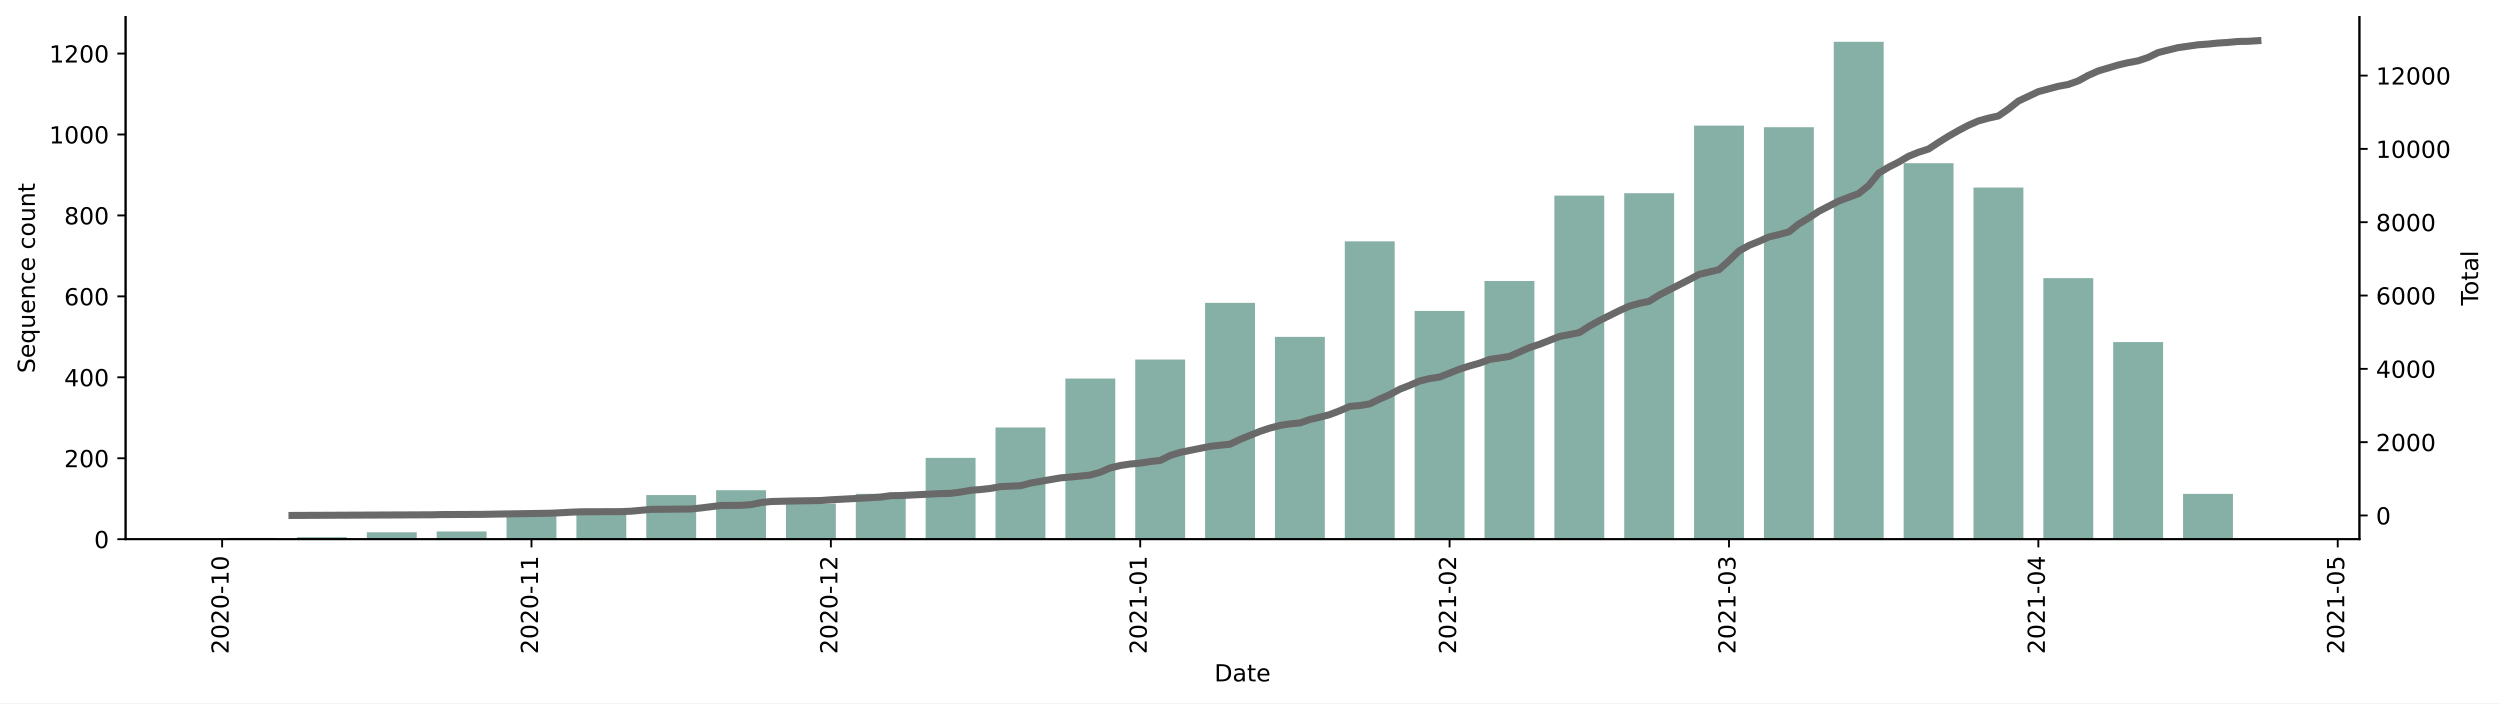
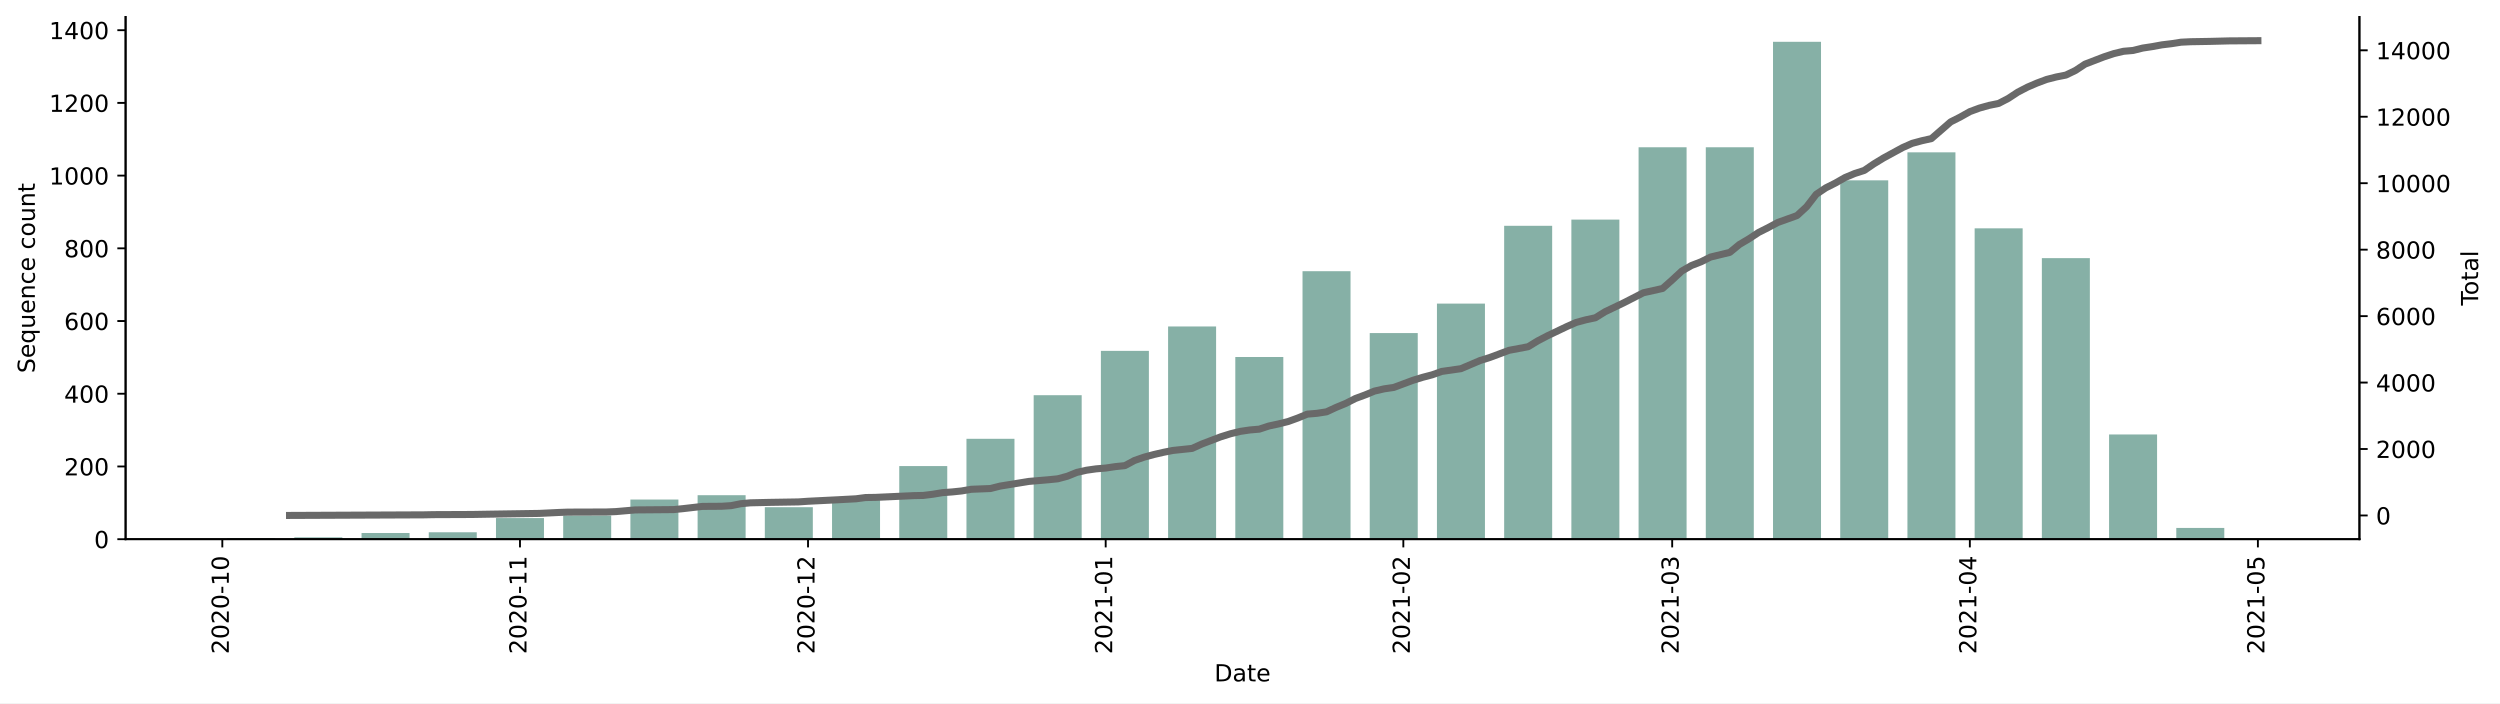
<svg xmlns="http://www.w3.org/2000/svg" xmlns:xlink="http://www.w3.org/1999/xlink" height="298.621pt" version="1.1" viewBox="0 0 1061.619 298.621" width="1061.619pt">
  <defs>
    <style type="text/css">*{stroke-linecap:butt;stroke-linejoin:round;}</style>
  </defs>
  <g id="figure_1">
    <g id="patch_1">
      <path d="M 0 298.621  L 1061.619 298.621  L 1061.619 0  L 0 0  z " style="fill:#ffffff;" />
    </g>
    <g id="axes_1">
      <g id="patch_2">
        <path d="M 53.328 228.96  L 1001.928 228.96  L 1001.928 7.2  L 53.328 7.2  z " style="fill:#ffffff;" />
      </g>
      <g id="patch_3">
-         <path clip-path="url(#p127bc95b77)" d="M 96.446 228.96  L 117.635 228.96  L 117.635 228.444  L 96.446 228.444  z " style="fill:#86b0a6;" />
+         <path clip-path="url(#p0aeef63c2d)" d="M 96.446 228.96  L 116.833 228.96  L 116.833 228.497  L 96.446 228.497  z " style="fill:#86b0a6;" />
      </g>
      <g id="patch_4">
-         <path clip-path="url(#p127bc95b77)" d="M 126.11 228.96  L 147.298 228.96  L 147.298 228.101  L 126.11 228.101  z " style="fill:#86b0a6;" />
+         <path clip-path="url(#p0aeef63c2d)" d="M 124.988 228.96  L 145.375 228.96  L 145.375 228.188  L 124.988 228.188  z " style="fill:#86b0a6;" />
      </g>
      <g id="patch_5">
-         <path clip-path="url(#p127bc95b77)" d="M 155.774 228.96  L 176.962 228.96  L 176.962 226.039  L 155.774 226.039  z " style="fill:#86b0a6;" />
+         <path clip-path="url(#p0aeef63c2d)" d="M 153.529 228.96  L 173.916 228.96  L 173.916 226.335  L 153.529 226.335  z " style="fill:#86b0a6;" />
      </g>
      <g id="patch_6">
-         <path clip-path="url(#p127bc95b77)" d="M 185.437 228.96  L 206.625 228.96  L 206.625 225.695  L 185.437 225.695  z " style="fill:#86b0a6;" />
+         <path clip-path="url(#p0aeef63c2d)" d="M 182.071 228.96  L 202.458 228.96  L 202.458 226.027  L 182.071 226.027  z " style="fill:#86b0a6;" />
      </g>
      <g id="patch_7">
-         <path clip-path="url(#p127bc95b77)" d="M 215.101 228.96  L 236.289 228.96  L 236.289 218.993  L 215.101 218.993  z " style="fill:#86b0a6;" />
+         <path clip-path="url(#p0aeef63c2d)" d="M 210.613 228.96  L 230.999 228.96  L 230.999 220.006  L 210.613 220.006  z " style="fill:#86b0a6;" />
      </g>
      <g id="patch_8">
-         <path clip-path="url(#p127bc95b77)" d="M 244.764 228.96  L 265.953 228.96  L 265.953 217.79  L 244.764 217.79  z " style="fill:#86b0a6;" />
+         <path clip-path="url(#p0aeef63c2d)" d="M 239.154 228.96  L 259.541 228.96  L 259.541 218.925  L 239.154 218.925  z " style="fill:#86b0a6;" />
      </g>
      <g id="patch_9">
-         <path clip-path="url(#p127bc95b77)" d="M 274.428 228.96  L 295.616 228.96  L 295.616 210.229  L 274.428 210.229  z " style="fill:#86b0a6;" />
+         <path clip-path="url(#p0aeef63c2d)" d="M 267.696 228.96  L 288.083 228.96  L 288.083 212.132  L 267.696 212.132  z " style="fill:#86b0a6;" />
      </g>
      <g id="patch_10">
-         <path clip-path="url(#p127bc95b77)" d="M 304.092 228.96  L 325.28 228.96  L 325.28 208.167  L 304.092 208.167  z " style="fill:#86b0a6;" />
+         <path clip-path="url(#p0aeef63c2d)" d="M 296.237 228.96  L 316.624 228.96  L 316.624 210.279  L 296.237 210.279  z " style="fill:#86b0a6;" />
      </g>
      <g id="patch_11">
-         <path clip-path="url(#p127bc95b77)" d="M 333.755 228.96  L 354.944 228.96  L 354.944 213.837  L 333.755 213.837  z " style="fill:#86b0a6;" />
+         <path clip-path="url(#p0aeef63c2d)" d="M 324.779 228.96  L 345.166 228.96  L 345.166 215.374  L 324.779 215.374  z " style="fill:#86b0a6;" />
      </g>
      <g id="patch_12">
-         <path clip-path="url(#p127bc95b77)" d="M 363.419 228.96  L 384.607 228.96  L 384.607 209.713  L 363.419 209.713  z " style="fill:#86b0a6;" />
+         <path clip-path="url(#p0aeef63c2d)" d="M 353.321 228.96  L 373.707 228.96  L 373.707 211.669  L 353.321 211.669  z " style="fill:#86b0a6;" />
      </g>
      <g id="patch_13">
-         <path clip-path="url(#p127bc95b77)" d="M 393.082 228.96  L 414.271 228.96  L 414.271 194.419  L 393.082 194.419  z " style="fill:#86b0a6;" />
+         <path clip-path="url(#p0aeef63c2d)" d="M 381.862 228.96  L 402.249 228.96  L 402.249 197.928  L 381.862 197.928  z " style="fill:#86b0a6;" />
      </g>
      <g id="patch_14">
-         <path clip-path="url(#p127bc95b77)" d="M 422.746 228.96  L 443.934 228.96  L 443.934 181.53  L 422.746 181.53  z " style="fill:#86b0a6;" />
+         <path clip-path="url(#p0aeef63c2d)" d="M 410.404 228.96  L 430.791 228.96  L 430.791 186.349  L 410.404 186.349  z " style="fill:#86b0a6;" />
      </g>
      <g id="patch_15">
-         <path clip-path="url(#p127bc95b77)" d="M 452.41 228.96  L 473.598 228.96  L 473.598 160.737  L 452.41 160.737  z " style="fill:#86b0a6;" />
+         <path clip-path="url(#p0aeef63c2d)" d="M 438.945 228.96  L 459.332 228.96  L 459.332 167.823  L 438.945 167.823  z " style="fill:#86b0a6;" />
      </g>
      <g id="patch_16">
-         <path clip-path="url(#p127bc95b77)" d="M 482.073 228.96  L 503.262 228.96  L 503.262 152.66  L 482.073 152.66  z " style="fill:#86b0a6;" />
+         <path clip-path="url(#p0aeef63c2d)" d="M 467.487 228.96  L 487.874 228.96  L 487.874 148.988  L 467.487 148.988  z " style="fill:#86b0a6;" />
      </g>
      <g id="patch_17">
-         <path clip-path="url(#p127bc95b77)" d="M 511.737 228.96  L 532.925 228.96  L 532.925 128.601  L 511.737 128.601  z " style="fill:#86b0a6;" />
+         <path clip-path="url(#p0aeef63c2d)" d="M 496.029 228.96  L 516.415 228.96  L 516.415 138.644  L 496.029 138.644  z " style="fill:#86b0a6;" />
      </g>
      <g id="patch_18">
-         <path clip-path="url(#p127bc95b77)" d="M 541.401 228.96  L 562.589 228.96  L 562.589 143.036  L 541.401 143.036  z " style="fill:#86b0a6;" />
+         <path clip-path="url(#p0aeef63c2d)" d="M 524.57 228.96  L 544.957 228.96  L 544.957 151.613  L 524.57 151.613  z " style="fill:#86b0a6;" />
      </g>
      <g id="patch_19">
-         <path clip-path="url(#p127bc95b77)" d="M 571.064 228.96  L 592.252 228.96  L 592.252 102.481  L 571.064 102.481  z " style="fill:#86b0a6;" />
+         <path clip-path="url(#p0aeef63c2d)" d="M 553.112 228.96  L 573.499 228.96  L 573.499 115.178  L 553.112 115.178  z " style="fill:#86b0a6;" />
      </g>
      <g id="patch_20">
-         <path clip-path="url(#p127bc95b77)" d="M 600.728 228.96  L 621.916 228.96  L 621.916 132.038  L 600.728 132.038  z " style="fill:#86b0a6;" />
+         <path clip-path="url(#p0aeef63c2d)" d="M 581.653 228.96  L 602.04 228.96  L 602.04 141.423  L 581.653 141.423  z " style="fill:#86b0a6;" />
      </g>
      <g id="patch_21">
-         <path clip-path="url(#p127bc95b77)" d="M 630.391 228.96  L 651.58 228.96  L 651.58 119.322  L 630.391 119.322  z " style="fill:#86b0a6;" />
+         <path clip-path="url(#p0aeef63c2d)" d="M 610.195 228.96  L 630.582 228.96  L 630.582 128.918  L 610.195 128.918  z " style="fill:#86b0a6;" />
      </g>
      <g id="patch_22">
-         <path clip-path="url(#p127bc95b77)" d="M 660.055 228.96  L 681.243 228.96  L 681.243 83.062  L 660.055 83.062  z " style="fill:#86b0a6;" />
+         <path clip-path="url(#p0aeef63c2d)" d="M 638.736 228.96  L 659.123 228.96  L 659.123 95.879  L 638.736 95.879  z " style="fill:#86b0a6;" />
      </g>
      <g id="patch_23">
-         <path clip-path="url(#p127bc95b77)" d="M 689.719 228.96  L 710.907 228.96  L 710.907 82.031  L 689.719 82.031  z " style="fill:#86b0a6;" />
+         <path clip-path="url(#p0aeef63c2d)" d="M 667.278 228.96  L 687.665 228.96  L 687.665 93.255  L 667.278 93.255  z " style="fill:#86b0a6;" />
      </g>
      <g id="patch_24">
-         <path clip-path="url(#p127bc95b77)" d="M 719.382 228.96  L 740.57 228.96  L 740.57 53.332  L 719.382 53.332  z " style="fill:#86b0a6;" />
+         <path clip-path="url(#p0aeef63c2d)" d="M 695.82 228.96  L 716.206 228.96  L 716.206 62.532  L 695.82 62.532  z " style="fill:#86b0a6;" />
      </g>
      <g id="patch_25">
-         <path clip-path="url(#p127bc95b77)" d="M 749.046 228.96  L 770.234 228.96  L 770.234 54.02  L 749.046 54.02  z " style="fill:#86b0a6;" />
+         <path clip-path="url(#p0aeef63c2d)" d="M 724.361 228.96  L 744.748 228.96  L 744.748 62.532  L 724.361 62.532  z " style="fill:#86b0a6;" />
      </g>
      <g id="patch_26">
-         <path clip-path="url(#p127bc95b77)" d="M 778.709 228.96  L 799.898 228.96  L 799.898 17.76  L 778.709 17.76  z " style="fill:#86b0a6;" />
+         <path clip-path="url(#p0aeef63c2d)" d="M 752.903 228.96  L 773.29 228.96  L 773.29 17.76  L 752.903 17.76  z " style="fill:#86b0a6;" />
      </g>
      <g id="patch_27">
-         <path clip-path="url(#p127bc95b77)" d="M 808.373 228.96  L 829.561 228.96  L 829.561 69.314  L 808.373 69.314  z " style="fill:#86b0a6;" />
+         <path clip-path="url(#p0aeef63c2d)" d="M 781.444 228.96  L 801.831 228.96  L 801.831 76.581  L 781.444 76.581  z " style="fill:#86b0a6;" />
      </g>
      <g id="patch_28">
-         <path clip-path="url(#p127bc95b77)" d="M 838.037 228.96  L 859.225 228.96  L 859.225 79.625  L 838.037 79.625  z " style="fill:#86b0a6;" />
+         <path clip-path="url(#p0aeef63c2d)" d="M 809.986 228.96  L 830.373 228.96  L 830.373 64.693  L 809.986 64.693  z " style="fill:#86b0a6;" />
      </g>
      <g id="patch_29">
-         <path clip-path="url(#p127bc95b77)" d="M 867.7 228.96  L 888.889 228.96  L 888.889 118.119  L 867.7 118.119  z " style="fill:#86b0a6;" />
+         <path clip-path="url(#p0aeef63c2d)" d="M 838.528 228.96  L 858.914 228.96  L 858.914 96.96  L 838.528 96.96  z " style="fill:#86b0a6;" />
      </g>
      <g id="patch_30">
-         <path clip-path="url(#p127bc95b77)" d="M 897.364 228.96  L 918.552 228.96  L 918.552 145.27  L 897.364 145.27  z " style="fill:#86b0a6;" />
+         <path clip-path="url(#p0aeef63c2d)" d="M 867.069 228.96  L 887.456 228.96  L 887.456 109.62  L 867.069 109.62  z " style="fill:#86b0a6;" />
      </g>
      <g id="patch_31">
-         <path clip-path="url(#p127bc95b77)" d="M 927.028 228.96  L 948.216 228.96  L 948.216 209.713  L 927.028 209.713  z " style="fill:#86b0a6;" />
+         <path clip-path="url(#p0aeef63c2d)" d="M 895.611 228.96  L 915.998 228.96  L 915.998 184.497  L 895.611 184.497  z " style="fill:#86b0a6;" />
+       </g>
+       <g id="patch_32">
+         <path clip-path="url(#p0aeef63c2d)" d="M 924.152 228.96  L 944.539 228.96  L 944.539 224.174  L 924.152 224.174  z " style="fill:#86b0a6;" />
      </g>
      <g id="matplotlib.axis_1">
        <g id="xtick_1">
          <g id="line2d_1">
            <defs>
-               <path d="M 0 0  L 0 3.5  " id="m91b1ff15eb" style="stroke:#000000;stroke-width:0.8;" />
+               <path d="M 0 0  L 0 3.5  " id="mc46c679d69" style="stroke:#000000;stroke-width:0.8;" />
            </defs>
            <g>
-               <use style="stroke:#000000;stroke-width:0.8;" x="94.327" xlink:href="#m91b1ff15eb" y="228.96" />
+               <use style="stroke:#000000;stroke-width:0.8;" x="94.408" xlink:href="#mc46c679d69" y="228.96" />
            </g>
          </g>
          <g id="text_1">
-             <g transform="translate(97.08685 277.7428)rotate(-90)scale(0.1 -0.1)">
+             <g transform="translate(97.167 277.7428)rotate(-90)scale(0.1 -0.1)">
              <defs>
                <path d="M 19.188 8.297  L 53.609 8.297  L 53.609 0  L 7.328 0  L 7.328 8.297  Q 12.938 14.109 22.625 23.891  Q 32.328 33.688 34.812 36.531  Q 39.547 41.844 41.422 45.531  Q 43.312 49.219 43.312 52.781  Q 43.312 58.594 39.234 62.25  Q 35.156 65.922 28.609 65.922  Q 23.969 65.922 18.812 64.312  Q 13.672 62.703 7.812 59.422  L 7.812 69.391  Q 13.766 71.781 18.938 73  Q 24.125 74.219 28.422 74.219  Q 39.75 74.219 46.484 68.547  Q 53.219 62.891 53.219 53.422  Q 53.219 48.922 51.531 44.891  Q 49.859 40.875 45.406 35.406  Q 44.188 33.984 37.641 27.219  Q 31.109 20.453 19.188 8.297  z " id="DejaVuSans-50" />
                <path d="M 31.781 66.406  Q 24.172 66.406 20.328 58.906  Q 16.5 51.422 16.5 36.375  Q 16.5 21.391 20.328 13.891  Q 24.172 6.391 31.781 6.391  Q 39.453 6.391 43.281 13.891  Q 47.125 21.391 47.125 36.375  Q 47.125 51.422 43.281 58.906  Q 39.453 66.406 31.781 66.406  z M 31.781 74.219  Q 44.047 74.219 50.516 64.516  Q 56.984 54.828 56.984 36.375  Q 56.984 17.969 50.516 8.266  Q 44.047 -1.422 31.781 -1.422  Q 19.531 -1.422 13.062 8.266  Q 6.594 17.969 6.594 36.375  Q 6.594 54.828 13.062 64.516  Q 19.531 74.219 31.781 74.219  z " id="DejaVuSans-48" />
                <path d="M 4.891 31.391  L 31.203 31.391  L 31.203 23.391  L 4.891 23.391  z " id="DejaVuSans-45" />
                <path d="M 12.406 8.297  L 28.516 8.297  L 28.516 63.922  L 10.984 60.406  L 10.984 69.391  L 28.422 72.906  L 38.281 72.906  L 38.281 8.297  L 54.391 8.297  L 54.391 0  L 12.406 0  z " id="DejaVuSans-49" />
              </defs>
              <use xlink:href="#DejaVuSans-50" />
              <use x="63.623" xlink:href="#DejaVuSans-48" />
              <use x="127.246" xlink:href="#DejaVuSans-50" />
              <use x="190.869" xlink:href="#DejaVuSans-48" />
              <use x="254.492" xlink:href="#DejaVuSans-45" />
              <use x="290.576" xlink:href="#DejaVuSans-49" />
              <use x="354.199" xlink:href="#DejaVuSans-48" />
            </g>
          </g>
        </g>
        <g id="xtick_2">
          <g id="line2d_2">
            <g>
-               <use style="stroke:#000000;stroke-width:0.8;" x="225.695" xlink:href="#m91b1ff15eb" y="228.96" />
+               <use style="stroke:#000000;stroke-width:0.8;" x="220.806" xlink:href="#mc46c679d69" y="228.96" />
            </g>
          </g>
          <g id="text_2">
-             <g transform="translate(228.4543 277.7428)rotate(-90)scale(0.1 -0.1)">
+             <g transform="translate(223.5654 277.7428)rotate(-90)scale(0.1 -0.1)">
              <use xlink:href="#DejaVuSans-50" />
              <use x="63.623" xlink:href="#DejaVuSans-48" />
              <use x="127.246" xlink:href="#DejaVuSans-50" />
              <use x="190.869" xlink:href="#DejaVuSans-48" />
              <use x="254.492" xlink:href="#DejaVuSans-45" />
              <use x="290.576" xlink:href="#DejaVuSans-49" />
              <use x="354.199" xlink:href="#DejaVuSans-49" />
            </g>
          </g>
        </g>
        <g id="xtick_3">
          <g id="line2d_3">
            <g>
-               <use style="stroke:#000000;stroke-width:0.8;" x="352.825" xlink:href="#m91b1ff15eb" y="228.96" />
+               <use style="stroke:#000000;stroke-width:0.8;" x="343.127" xlink:href="#mc46c679d69" y="228.96" />
            </g>
          </g>
          <g id="text_3">
-             <g transform="translate(355.5841 277.7428)rotate(-90)scale(0.1 -0.1)">
+             <g transform="translate(345.8865 277.7428)rotate(-90)scale(0.1 -0.1)">
              <use xlink:href="#DejaVuSans-50" />
              <use x="63.623" xlink:href="#DejaVuSans-48" />
              <use x="127.246" xlink:href="#DejaVuSans-50" />
              <use x="190.869" xlink:href="#DejaVuSans-48" />
              <use x="254.492" xlink:href="#DejaVuSans-45" />
              <use x="290.576" xlink:href="#DejaVuSans-49" />
              <use x="354.199" xlink:href="#DejaVuSans-50" />
            </g>
          </g>
        </g>
        <g id="xtick_4">
          <g id="line2d_4">
            <g>
-               <use style="stroke:#000000;stroke-width:0.8;" x="484.192" xlink:href="#m91b1ff15eb" y="228.96" />
+               <use style="stroke:#000000;stroke-width:0.8;" x="469.526" xlink:href="#mc46c679d69" y="228.96" />
            </g>
          </g>
          <g id="text_4">
-             <g transform="translate(486.9515 277.7428)rotate(-90)scale(0.1 -0.1)">
+             <g transform="translate(472.285 277.7428)rotate(-90)scale(0.1 -0.1)">
              <use xlink:href="#DejaVuSans-50" />
              <use x="63.623" xlink:href="#DejaVuSans-48" />
              <use x="127.246" xlink:href="#DejaVuSans-50" />
              <use x="190.869" xlink:href="#DejaVuSans-49" />
              <use x="254.492" xlink:href="#DejaVuSans-45" />
              <use x="290.576" xlink:href="#DejaVuSans-48" />
              <use x="354.199" xlink:href="#DejaVuSans-49" />
            </g>
          </g>
        </g>
        <g id="xtick_5">
          <g id="line2d_5">
            <g>
-               <use style="stroke:#000000;stroke-width:0.8;" x="615.56" xlink:href="#m91b1ff15eb" y="228.96" />
+               <use style="stroke:#000000;stroke-width:0.8;" x="595.924" xlink:href="#mc46c679d69" y="228.96" />
            </g>
          </g>
          <g id="text_5">
-             <g transform="translate(618.3189 277.7428)rotate(-90)scale(0.1 -0.1)">
+             <g transform="translate(598.6834 277.7428)rotate(-90)scale(0.1 -0.1)">
              <use xlink:href="#DejaVuSans-50" />
              <use x="63.623" xlink:href="#DejaVuSans-48" />
              <use x="127.246" xlink:href="#DejaVuSans-50" />
              <use x="190.869" xlink:href="#DejaVuSans-49" />
              <use x="254.492" xlink:href="#DejaVuSans-45" />
              <use x="290.576" xlink:href="#DejaVuSans-48" />
              <use x="354.199" xlink:href="#DejaVuSans-50" />
            </g>
          </g>
        </g>
        <g id="xtick_6">
          <g id="line2d_6">
            <g>
-               <use style="stroke:#000000;stroke-width:0.8;" x="734.214" xlink:href="#m91b1ff15eb" y="228.96" />
+               <use style="stroke:#000000;stroke-width:0.8;" x="710.09" xlink:href="#mc46c679d69" y="228.96" />
            </g>
          </g>
          <g id="text_6">
-             <g transform="translate(736.9734 277.7428)rotate(-90)scale(0.1 -0.1)">
+             <g transform="translate(712.8498 277.7428)rotate(-90)scale(0.1 -0.1)">
              <defs>
                <path d="M 40.578 39.312  Q 47.656 37.797 51.625 33  Q 55.609 28.219 55.609 21.188  Q 55.609 10.406 48.188 4.484  Q 40.766 -1.422 27.094 -1.422  Q 22.516 -1.422 17.656 -0.516  Q 12.797 0.391 7.625 2.203  L 7.625 11.719  Q 11.719 9.328 16.594 8.109  Q 21.484 6.891 26.812 6.891  Q 36.078 6.891 40.938 10.547  Q 45.797 14.203 45.797 21.188  Q 45.797 27.641 41.281 31.266  Q 36.766 34.906 28.719 34.906  L 20.219 34.906  L 20.219 43.016  L 29.109 43.016  Q 36.375 43.016 40.234 45.922  Q 44.094 48.828 44.094 54.297  Q 44.094 59.906 40.109 62.906  Q 36.141 65.922 28.719 65.922  Q 24.656 65.922 20.016 65.031  Q 15.375 64.156 9.812 62.312  L 9.812 71.094  Q 15.438 72.656 20.344 73.438  Q 25.25 74.219 29.594 74.219  Q 40.828 74.219 47.359 69.109  Q 53.906 64.016 53.906 55.328  Q 53.906 49.266 50.438 45.094  Q 46.969 40.922 40.578 39.312  z " id="DejaVuSans-51" />
              </defs>
              <use xlink:href="#DejaVuSans-50" />
              <use x="63.623" xlink:href="#DejaVuSans-48" />
              <use x="127.246" xlink:href="#DejaVuSans-50" />
              <use x="190.869" xlink:href="#DejaVuSans-49" />
              <use x="254.492" xlink:href="#DejaVuSans-45" />
              <use x="290.576" xlink:href="#DejaVuSans-48" />
              <use x="354.199" xlink:href="#DejaVuSans-51" />
            </g>
          </g>
        </g>
        <g id="xtick_7">
          <g id="line2d_7">
            <g>
-               <use style="stroke:#000000;stroke-width:0.8;" x="865.581" xlink:href="#m91b1ff15eb" y="228.96" />
+               <use style="stroke:#000000;stroke-width:0.8;" x="836.489" xlink:href="#mc46c679d69" y="228.96" />
            </g>
          </g>
          <g id="text_7">
-             <g transform="translate(868.3408 277.7428)rotate(-90)scale(0.1 -0.1)">
+             <g transform="translate(839.2482 277.7428)rotate(-90)scale(0.1 -0.1)">
              <defs>
                <path d="M 37.797 64.312  L 12.891 25.391  L 37.797 25.391  z M 35.203 72.906  L 47.609 72.906  L 47.609 25.391  L 58.016 25.391  L 58.016 17.188  L 47.609 17.188  L 47.609 0  L 37.797 0  L 37.797 17.188  L 4.891 17.188  L 4.891 26.703  z " id="DejaVuSans-52" />
              </defs>
              <use xlink:href="#DejaVuSans-50" />
              <use x="63.623" xlink:href="#DejaVuSans-48" />
              <use x="127.246" xlink:href="#DejaVuSans-50" />
              <use x="190.869" xlink:href="#DejaVuSans-49" />
              <use x="254.492" xlink:href="#DejaVuSans-45" />
              <use x="290.576" xlink:href="#DejaVuSans-48" />
              <use x="354.199" xlink:href="#DejaVuSans-52" />
            </g>
          </g>
        </g>
        <g id="xtick_8">
          <g id="line2d_8">
            <g>
-               <use style="stroke:#000000;stroke-width:0.8;" x="992.711" xlink:href="#m91b1ff15eb" y="228.96" />
+               <use style="stroke:#000000;stroke-width:0.8;" x="958.81" xlink:href="#mc46c679d69" y="228.96" />
            </g>
          </g>
          <g id="text_8">
-             <g transform="translate(995.4706 277.7428)rotate(-90)scale(0.1 -0.1)">
+             <g transform="translate(961.5693 277.7428)rotate(-90)scale(0.1 -0.1)">
              <defs>
                <path d="M 10.797 72.906  L 49.516 72.906  L 49.516 64.594  L 19.828 64.594  L 19.828 46.734  Q 21.969 47.469 24.109 47.828  Q 26.266 48.188 28.422 48.188  Q 40.625 48.188 47.75 41.5  Q 54.891 34.812 54.891 23.391  Q 54.891 11.625 47.562 5.094  Q 40.234 -1.422 26.906 -1.422  Q 22.312 -1.422 17.547 -0.641  Q 12.797 0.141 7.719 1.703  L 7.719 11.625  Q 12.109 9.234 16.797 8.062  Q 21.484 6.891 26.703 6.891  Q 35.156 6.891 40.078 11.328  Q 45.016 15.766 45.016 23.391  Q 45.016 31 40.078 35.438  Q 35.156 39.891 26.703 39.891  Q 22.75 39.891 18.812 39.016  Q 14.891 38.141 10.797 36.281  z " id="DejaVuSans-53" />
              </defs>
              <use xlink:href="#DejaVuSans-50" />
              <use x="63.623" xlink:href="#DejaVuSans-48" />
              <use x="127.246" xlink:href="#DejaVuSans-50" />
              <use x="190.869" xlink:href="#DejaVuSans-49" />
              <use x="254.492" xlink:href="#DejaVuSans-45" />
              <use x="290.576" xlink:href="#DejaVuSans-48" />
              <use x="354.199" xlink:href="#DejaVuSans-53" />
            </g>
          </g>
        </g>
        <g id="text_9">
          <g transform="translate(515.6773 289.3413)scale(0.1 -0.1)">
            <defs>
              <path d="M 19.672 64.797  L 19.672 8.109  L 31.594 8.109  Q 46.688 8.109 53.688 14.938  Q 60.688 21.781 60.688 36.531  Q 60.688 51.172 53.688 57.984  Q 46.688 64.797 31.594 64.797  z M 9.812 72.906  L 30.078 72.906  Q 51.266 72.906 61.172 64.094  Q 71.094 55.281 71.094 36.531  Q 71.094 17.672 61.125 8.828  Q 51.172 0 30.078 0  L 9.812 0  z " id="DejaVuSans-68" />
              <path d="M 34.281 27.484  Q 23.391 27.484 19.188 25  Q 14.984 22.516 14.984 16.5  Q 14.984 11.719 18.141 8.906  Q 21.297 6.109 26.703 6.109  Q 34.188 6.109 38.703 11.406  Q 43.219 16.703 43.219 25.484  L 43.219 27.484  z M 52.203 31.203  L 52.203 0  L 43.219 0  L 43.219 8.297  Q 40.141 3.328 35.547 0.953  Q 30.953 -1.422 24.312 -1.422  Q 15.922 -1.422 10.953 3.297  Q 6 8.016 6 15.922  Q 6 25.141 12.172 29.828  Q 18.359 34.516 30.609 34.516  L 43.219 34.516  L 43.219 35.406  Q 43.219 41.609 39.141 45  Q 35.062 48.391 27.688 48.391  Q 23 48.391 18.547 47.266  Q 14.109 46.141 10.016 43.891  L 10.016 52.203  Q 14.938 54.109 19.578 55.047  Q 24.219 56 28.609 56  Q 40.484 56 46.344 49.844  Q 52.203 43.703 52.203 31.203  z " id="DejaVuSans-97" />
              <path d="M 18.312 70.219  L 18.312 54.688  L 36.812 54.688  L 36.812 47.703  L 18.312 47.703  L 18.312 18.016  Q 18.312 11.328 20.141 9.422  Q 21.969 7.516 27.594 7.516  L 36.812 7.516  L 36.812 0  L 27.594 0  Q 17.188 0 13.234 3.875  Q 9.281 7.766 9.281 18.016  L 9.281 47.703  L 2.688 47.703  L 2.688 54.688  L 9.281 54.688  L 9.281 70.219  z " id="DejaVuSans-116" />
              <path d="M 56.203 29.594  L 56.203 25.203  L 14.891 25.203  Q 15.484 15.922 20.484 11.062  Q 25.484 6.203 34.422 6.203  Q 39.594 6.203 44.453 7.469  Q 49.312 8.734 54.109 11.281  L 54.109 2.781  Q 49.266 0.734 44.188 -0.344  Q 39.109 -1.422 33.891 -1.422  Q 20.797 -1.422 13.156 6.188  Q 5.516 13.812 5.516 26.812  Q 5.516 40.234 12.766 48.109  Q 20.016 56 32.328 56  Q 43.359 56 49.781 48.891  Q 56.203 41.797 56.203 29.594  z M 47.219 32.234  Q 47.125 39.594 43.094 43.984  Q 39.062 48.391 32.422 48.391  Q 24.906 48.391 20.391 44.141  Q 15.875 39.891 15.188 32.172  z " id="DejaVuSans-101" />
            </defs>
            <use xlink:href="#DejaVuSans-68" />
            <use x="77.002" xlink:href="#DejaVuSans-97" />
            <use x="138.281" xlink:href="#DejaVuSans-116" />
            <use x="177.49" xlink:href="#DejaVuSans-101" />
          </g>
        </g>
      </g>
      <g id="matplotlib.axis_2">
        <g id="ytick_1">
          <g id="line2d_9">
            <defs>
-               <path d="M 0 0  L -3.5 0  " id="m5891472c51" style="stroke:#000000;stroke-width:0.8;" />
+               <path d="M 0 0  L -3.5 0  " id="m4fa7d842a1" style="stroke:#000000;stroke-width:0.8;" />
            </defs>
            <g>
-               <use style="stroke:#000000;stroke-width:0.8;" x="53.328" xlink:href="#m5891472c51" y="228.96" />
+               <use style="stroke:#000000;stroke-width:0.8;" x="53.328" xlink:href="#m4fa7d842a1" y="228.96" />
            </g>
          </g>
          <g id="text_10">
            <g transform="translate(39.96563 232.7592)scale(0.1 -0.1)">
              <use xlink:href="#DejaVuSans-48" />
            </g>
          </g>
        </g>
        <g id="ytick_2">
          <g id="line2d_10">
            <g>
-               <use style="stroke:#000000;stroke-width:0.8;" x="53.328" xlink:href="#m5891472c51" y="194.591" />
+               <use style="stroke:#000000;stroke-width:0.8;" x="53.328" xlink:href="#m4fa7d842a1" y="198.083" />
            </g>
          </g>
          <g id="text_11">
-             <g transform="translate(27.24063 198.3898)scale(0.1 -0.1)">
+             <g transform="translate(27.24063 201.882)scale(0.1 -0.1)">
              <use xlink:href="#DejaVuSans-50" />
              <use x="63.623" xlink:href="#DejaVuSans-48" />
              <use x="127.246" xlink:href="#DejaVuSans-48" />
            </g>
          </g>
        </g>
        <g id="ytick_3">
          <g id="line2d_11">
            <g>
-               <use style="stroke:#000000;stroke-width:0.8;" x="53.328" xlink:href="#m5891472c51" y="160.221" />
+               <use style="stroke:#000000;stroke-width:0.8;" x="53.328" xlink:href="#m4fa7d842a1" y="167.206" />
            </g>
          </g>
          <g id="text_12">
-             <g transform="translate(27.24063 164.0204)scale(0.1 -0.1)">
+             <g transform="translate(27.24063 171.0048)scale(0.1 -0.1)">
              <use xlink:href="#DejaVuSans-52" />
              <use x="63.623" xlink:href="#DejaVuSans-48" />
              <use x="127.246" xlink:href="#DejaVuSans-48" />
            </g>
          </g>
        </g>
        <g id="ytick_4">
          <g id="line2d_12">
            <g>
-               <use style="stroke:#000000;stroke-width:0.8;" x="53.328" xlink:href="#m5891472c51" y="125.852" />
+               <use style="stroke:#000000;stroke-width:0.8;" x="53.328" xlink:href="#m4fa7d842a1" y="136.328" />
            </g>
          </g>
          <g id="text_13">
-             <g transform="translate(27.24063 129.651)scale(0.1 -0.1)">
+             <g transform="translate(27.24063 140.1276)scale(0.1 -0.1)">
              <defs>
                <path d="M 33.016 40.375  Q 26.375 40.375 22.484 35.828  Q 18.609 31.297 18.609 23.391  Q 18.609 15.531 22.484 10.953  Q 26.375 6.391 33.016 6.391  Q 39.656 6.391 43.531 10.953  Q 47.406 15.531 47.406 23.391  Q 47.406 31.297 43.531 35.828  Q 39.656 40.375 33.016 40.375  z M 52.594 71.297  L 52.594 62.312  Q 48.875 64.062 45.094 64.984  Q 41.312 65.922 37.594 65.922  Q 27.828 65.922 22.672 59.328  Q 17.531 52.734 16.797 39.406  Q 19.672 43.656 24.016 45.922  Q 28.375 48.188 33.594 48.188  Q 44.578 48.188 50.953 41.516  Q 57.328 34.859 57.328 23.391  Q 57.328 12.156 50.688 5.359  Q 44.047 -1.422 33.016 -1.422  Q 20.359 -1.422 13.672 8.266  Q 6.984 17.969 6.984 36.375  Q 6.984 53.656 15.188 63.938  Q 23.391 74.219 37.203 74.219  Q 40.922 74.219 44.703 73.484  Q 48.484 72.75 52.594 71.297  z " id="DejaVuSans-54" />
              </defs>
              <use xlink:href="#DejaVuSans-54" />
              <use x="63.623" xlink:href="#DejaVuSans-48" />
              <use x="127.246" xlink:href="#DejaVuSans-48" />
            </g>
          </g>
        </g>
        <g id="ytick_5">
          <g id="line2d_13">
            <g>
-               <use style="stroke:#000000;stroke-width:0.8;" x="53.328" xlink:href="#m5891472c51" y="91.482" />
+               <use style="stroke:#000000;stroke-width:0.8;" x="53.328" xlink:href="#m4fa7d842a1" y="105.451" />
            </g>
          </g>
          <g id="text_14">
-             <g transform="translate(27.24063 95.28159)scale(0.1 -0.1)">
+             <g transform="translate(27.24063 109.2504)scale(0.1 -0.1)">
              <defs>
                <path d="M 31.781 34.625  Q 24.75 34.625 20.719 30.859  Q 16.703 27.094 16.703 20.516  Q 16.703 13.922 20.719 10.156  Q 24.75 6.391 31.781 6.391  Q 38.812 6.391 42.859 10.172  Q 46.922 13.969 46.922 20.516  Q 46.922 27.094 42.891 30.859  Q 38.875 34.625 31.781 34.625  z M 21.922 38.812  Q 15.578 40.375 12.031 44.719  Q 8.5 49.078 8.5 55.328  Q 8.5 64.062 14.719 69.141  Q 20.953 74.219 31.781 74.219  Q 42.672 74.219 48.875 69.141  Q 55.078 64.062 55.078 55.328  Q 55.078 49.078 51.531 44.719  Q 48 40.375 41.703 38.812  Q 48.828 37.156 52.797 32.312  Q 56.781 27.484 56.781 20.516  Q 56.781 9.906 50.312 4.234  Q 43.844 -1.422 31.781 -1.422  Q 19.734 -1.422 13.25 4.234  Q 6.781 9.906 6.781 20.516  Q 6.781 27.484 10.781 32.312  Q 14.797 37.156 21.922 38.812  z M 18.312 54.391  Q 18.312 48.734 21.844 45.562  Q 25.391 42.391 31.781 42.391  Q 38.141 42.391 41.719 45.562  Q 45.312 48.734 45.312 54.391  Q 45.312 60.062 41.719 63.234  Q 38.141 66.406 31.781 66.406  Q 25.391 66.406 21.844 63.234  Q 18.312 60.062 18.312 54.391  z " id="DejaVuSans-56" />
              </defs>
              <use xlink:href="#DejaVuSans-56" />
              <use x="63.623" xlink:href="#DejaVuSans-48" />
              <use x="127.246" xlink:href="#DejaVuSans-48" />
            </g>
          </g>
        </g>
        <g id="ytick_6">
          <g id="line2d_14">
            <g>
-               <use style="stroke:#000000;stroke-width:0.8;" x="53.328" xlink:href="#m5891472c51" y="57.113" />
+               <use style="stroke:#000000;stroke-width:0.8;" x="53.328" xlink:href="#m4fa7d842a1" y="74.574" />
            </g>
          </g>
          <g id="text_15">
-             <g transform="translate(20.87813 60.91219)scale(0.1 -0.1)">
+             <g transform="translate(20.87813 78.37325)scale(0.1 -0.1)">
              <use xlink:href="#DejaVuSans-49" />
              <use x="63.623" xlink:href="#DejaVuSans-48" />
              <use x="127.246" xlink:href="#DejaVuSans-48" />
              <use x="190.869" xlink:href="#DejaVuSans-48" />
            </g>
          </g>
        </g>
        <g id="ytick_7">
          <g id="line2d_15">
            <g>
-               <use style="stroke:#000000;stroke-width:0.8;" x="53.328" xlink:href="#m5891472c51" y="22.744" />
+               <use style="stroke:#000000;stroke-width:0.8;" x="53.328" xlink:href="#m4fa7d842a1" y="43.697" />
            </g>
          </g>
          <g id="text_16">
-             <g transform="translate(20.87813 26.54278)scale(0.1 -0.1)">
+             <g transform="translate(20.87813 47.49606)scale(0.1 -0.1)">
              <use xlink:href="#DejaVuSans-49" />
              <use x="63.623" xlink:href="#DejaVuSans-50" />
              <use x="127.246" xlink:href="#DejaVuSans-48" />
              <use x="190.869" xlink:href="#DejaVuSans-48" />
            </g>
          </g>
        </g>
-         <g id="text_17">
+         <g id="ytick_8">
+           <g id="line2d_16">
+             <g>
+               <use style="stroke:#000000;stroke-width:0.8;" x="53.328" xlink:href="#m4fa7d842a1" y="12.82" />
+             </g>
+           </g>
+           <g id="text_17">
+             <g transform="translate(20.87813 16.61887)scale(0.1 -0.1)">
+               <use xlink:href="#DejaVuSans-49" />
+               <use x="63.623" xlink:href="#DejaVuSans-52" />
+               <use x="127.246" xlink:href="#DejaVuSans-48" />
+               <use x="190.869" xlink:href="#DejaVuSans-48" />
+             </g>
+           </g>
+         </g>
+         <g id="text_18">
          <g transform="translate(14.79844 158.4402)rotate(-90)scale(0.1 -0.1)">
            <defs>
              <path d="M 53.516 70.516  L 53.516 60.891  Q 47.906 63.578 42.922 64.891  Q 37.938 66.219 33.297 66.219  Q 25.25 66.219 20.875 63.094  Q 16.5 59.969 16.5 54.203  Q 16.5 49.359 19.406 46.891  Q 22.312 44.438 30.422 42.922  L 36.375 41.703  Q 47.406 39.594 52.656 34.297  Q 57.906 29 57.906 20.125  Q 57.906 9.516 50.797 4.047  Q 43.703 -1.422 29.984 -1.422  Q 24.812 -1.422 18.969 -0.25  Q 13.141 0.922 6.891 3.219  L 6.891 13.375  Q 12.891 10.016 18.656 8.297  Q 24.422 6.594 29.984 6.594  Q 38.422 6.594 43.016 9.906  Q 47.609 13.234 47.609 19.391  Q 47.609 24.75 44.312 27.781  Q 41.016 30.812 33.5 32.328  L 27.484 33.5  Q 16.453 35.688 11.516 40.375  Q 6.594 45.062 6.594 53.422  Q 6.594 63.094 13.406 68.656  Q 20.219 74.219 32.172 74.219  Q 37.312 74.219 42.625 73.281  Q 47.953 72.359 53.516 70.516  z " id="DejaVuSans-83" />
              <path d="M 14.797 27.297  Q 14.797 17.391 18.875 11.75  Q 22.953 6.109 30.078 6.109  Q 37.203 6.109 41.297 11.75  Q 45.406 17.391 45.406 27.297  Q 45.406 37.203 41.297 42.844  Q 37.203 48.484 30.078 48.484  Q 22.953 48.484 18.875 42.844  Q 14.797 37.203 14.797 27.297  z M 45.406 8.203  Q 42.578 3.328 38.25 0.953  Q 33.938 -1.422 27.875 -1.422  Q 17.969 -1.422 11.734 6.484  Q 5.516 14.406 5.516 27.297  Q 5.516 40.188 11.734 48.094  Q 17.969 56 27.875 56  Q 33.938 56 38.25 53.625  Q 42.578 51.266 45.406 46.391  L 45.406 54.688  L 54.391 54.688  L 54.391 -20.797  L 45.406 -20.797  z " id="DejaVuSans-113" />
              <path d="M 8.5 21.578  L 8.5 54.688  L 17.484 54.688  L 17.484 21.922  Q 17.484 14.156 20.5 10.266  Q 23.531 6.391 29.594 6.391  Q 36.859 6.391 41.078 11.031  Q 45.312 15.672 45.312 23.688  L 45.312 54.688  L 54.297 54.688  L 54.297 0  L 45.312 0  L 45.312 8.406  Q 42.047 3.422 37.719 1  Q 33.406 -1.422 27.688 -1.422  Q 18.266 -1.422 13.375 4.438  Q 8.5 10.297 8.5 21.578  z M 31.109 56  z " id="DejaVuSans-117" />
              <path d="M 54.891 33.016  L 54.891 0  L 45.906 0  L 45.906 32.719  Q 45.906 40.484 42.875 44.328  Q 39.844 48.188 33.797 48.188  Q 26.516 48.188 22.312 43.547  Q 18.109 38.922 18.109 30.906  L 18.109 0  L 9.078 0  L 9.078 54.688  L 18.109 54.688  L 18.109 46.188  Q 21.344 51.125 25.703 53.562  Q 30.078 56 35.797 56  Q 45.219 56 50.047 50.172  Q 54.891 44.344 54.891 33.016  z " id="DejaVuSans-110" />
              <path d="M 48.781 52.594  L 48.781 44.188  Q 44.969 46.297 41.141 47.344  Q 37.312 48.391 33.406 48.391  Q 24.656 48.391 19.812 42.844  Q 14.984 37.312 14.984 27.297  Q 14.984 17.281 19.812 11.734  Q 24.656 6.203 33.406 6.203  Q 37.312 6.203 41.141 7.25  Q 44.969 8.297 48.781 10.406  L 48.781 2.094  Q 45.016 0.344 40.984 -0.531  Q 36.969 -1.422 32.422 -1.422  Q 20.062 -1.422 12.781 6.344  Q 5.516 14.109 5.516 27.297  Q 5.516 40.672 12.859 48.328  Q 20.219 56 33.016 56  Q 37.156 56 41.109 55.141  Q 45.062 54.297 48.781 52.594  z " id="DejaVuSans-99" />
              <path id="DejaVuSans-32" />
              <path d="M 30.609 48.391  Q 23.391 48.391 19.188 42.75  Q 14.984 37.109 14.984 27.297  Q 14.984 17.484 19.156 11.844  Q 23.344 6.203 30.609 6.203  Q 37.797 6.203 41.984 11.859  Q 46.188 17.531 46.188 27.297  Q 46.188 37.016 41.984 42.703  Q 37.797 48.391 30.609 48.391  z M 30.609 56  Q 42.328 56 49.016 48.375  Q 55.719 40.766 55.719 27.297  Q 55.719 13.875 49.016 6.219  Q 42.328 -1.422 30.609 -1.422  Q 18.844 -1.422 12.172 6.219  Q 5.516 13.875 5.516 27.297  Q 5.516 40.766 12.172 48.375  Q 18.844 56 30.609 56  z " id="DejaVuSans-111" />
            </defs>
            <use xlink:href="#DejaVuSans-83" />
            <use x="63.477" xlink:href="#DejaVuSans-101" />
            <use x="125" xlink:href="#DejaVuSans-113" />
            <use x="188.477" xlink:href="#DejaVuSans-117" />
            <use x="251.855" xlink:href="#DejaVuSans-101" />
            <use x="313.379" xlink:href="#DejaVuSans-110" />
            <use x="376.758" xlink:href="#DejaVuSans-99" />
            <use x="431.738" xlink:href="#DejaVuSans-101" />
            <use x="493.262" xlink:href="#DejaVuSans-32" />
            <use x="525.049" xlink:href="#DejaVuSans-99" />
            <use x="580.029" xlink:href="#DejaVuSans-111" />
            <use x="641.211" xlink:href="#DejaVuSans-117" />
            <use x="704.59" xlink:href="#DejaVuSans-110" />
            <use x="767.969" xlink:href="#DejaVuSans-116" />
          </g>
        </g>
      </g>
-       <g id="patch_32">
+       <g id="patch_33">
        <path d="M 53.328 228.96  L 53.328 7.2  " style="fill:none;stroke:#000000;stroke-linecap:square;stroke-linejoin:miter;stroke-width:0.8;" />
      </g>
-       <g id="patch_33">
+       <g id="patch_34">
        <path d="M 1001.928 228.96  L 1001.928 7.2  " style="fill:none;stroke:#000000;stroke-linecap:square;stroke-linejoin:miter;stroke-width:0.8;" />
      </g>
-       <g id="patch_34">
+       <g id="patch_35">
        <path d="M 53.328 228.96  L 1001.928 228.96  " style="fill:none;stroke:#000000;stroke-linecap:square;stroke-linejoin:miter;stroke-width:0.8;" />
      </g>
    </g>
    <g id="axes_2">
      <g id="matplotlib.axis_3">
-         <g id="ytick_8">
-           <g id="line2d_16">
-             <defs>
-               <path d="M 0 0  L 3.5 0  " id="m7213b64c15" style="stroke:#000000;stroke-width:0.8;" />
-             </defs>
-             <g>
-               <use style="stroke:#000000;stroke-width:0.8;" x="1001.928" xlink:href="#m7213b64c15" y="218.896" />
-             </g>
-           </g>
-           <g id="text_18">
-             <g transform="translate(1008.928 222.6948)scale(0.1 -0.1)">
-               <use xlink:href="#DejaVuSans-48" />
-             </g>
-           </g>
-         </g>
        <g id="ytick_9">
          <g id="line2d_17">
-             <g>
-               <use style="stroke:#000000;stroke-width:0.8;" x="1001.928" xlink:href="#m7213b64c15" y="187.763" />
+             <defs>
+               <path d="M 0 0  L 3.5 0  " id="ma34f3a8b35" style="stroke:#000000;stroke-width:0.8;" />
+             </defs>
+             <g>
+               <use style="stroke:#000000;stroke-width:0.8;" x="1001.928" xlink:href="#ma34f3a8b35" y="218.894" />
            </g>
          </g>
          <g id="text_19">
-             <g transform="translate(1008.928 191.5621)scale(0.1 -0.1)">
-               <use xlink:href="#DejaVuSans-50" />
-               <use x="63.623" xlink:href="#DejaVuSans-48" />
-               <use x="127.246" xlink:href="#DejaVuSans-48" />
-               <use x="190.869" xlink:href="#DejaVuSans-48" />
+             <g transform="translate(1008.928 222.6933)scale(0.1 -0.1)">
+               <use xlink:href="#DejaVuSans-48" />
            </g>
          </g>
        </g>
        <g id="ytick_10">
          <g id="line2d_18">
            <g>
-               <use style="stroke:#000000;stroke-width:0.8;" x="1001.928" xlink:href="#m7213b64c15" y="156.63" />
+               <use style="stroke:#000000;stroke-width:0.8;" x="1001.928" xlink:href="#ma34f3a8b35" y="190.675" />
            </g>
          </g>
          <g id="text_20">
-             <g transform="translate(1008.928 160.4293)scale(0.1 -0.1)">
-               <use xlink:href="#DejaVuSans-52" />
+             <g transform="translate(1008.928 194.4738)scale(0.1 -0.1)">
+               <use xlink:href="#DejaVuSans-50" />
              <use x="63.623" xlink:href="#DejaVuSans-48" />
              <use x="127.246" xlink:href="#DejaVuSans-48" />
              <use x="190.869" xlink:href="#DejaVuSans-48" />
            </g>
          </g>
        </g>
        <g id="ytick_11">
          <g id="line2d_19">
            <g>
-               <use style="stroke:#000000;stroke-width:0.8;" x="1001.928" xlink:href="#m7213b64c15" y="125.497" />
+               <use style="stroke:#000000;stroke-width:0.8;" x="1001.928" xlink:href="#ma34f3a8b35" y="162.455" />
            </g>
          </g>
          <g id="text_21">
-             <g transform="translate(1008.928 129.2966)scale(0.1 -0.1)">
-               <use xlink:href="#DejaVuSans-54" />
+             <g transform="translate(1008.928 166.2544)scale(0.1 -0.1)">
+               <use xlink:href="#DejaVuSans-52" />
              <use x="63.623" xlink:href="#DejaVuSans-48" />
              <use x="127.246" xlink:href="#DejaVuSans-48" />
              <use x="190.869" xlink:href="#DejaVuSans-48" />
            </g>
          </g>
        </g>
        <g id="ytick_12">
          <g id="line2d_20">
            <g>
-               <use style="stroke:#000000;stroke-width:0.8;" x="1001.928" xlink:href="#m7213b64c15" y="94.365" />
+               <use style="stroke:#000000;stroke-width:0.8;" x="1001.928" xlink:href="#ma34f3a8b35" y="134.236" />
            </g>
          </g>
          <g id="text_22">
-             <g transform="translate(1008.928 98.16386)scale(0.1 -0.1)">
-               <use xlink:href="#DejaVuSans-56" />
+             <g transform="translate(1008.928 138.0349)scale(0.1 -0.1)">
+               <use xlink:href="#DejaVuSans-54" />
              <use x="63.623" xlink:href="#DejaVuSans-48" />
              <use x="127.246" xlink:href="#DejaVuSans-48" />
              <use x="190.869" xlink:href="#DejaVuSans-48" />
            </g>
          </g>
        </g>
        <g id="ytick_13">
          <g id="line2d_21">
            <g>
-               <use style="stroke:#000000;stroke-width:0.8;" x="1001.928" xlink:href="#m7213b64c15" y="63.232" />
+               <use style="stroke:#000000;stroke-width:0.8;" x="1001.928" xlink:href="#ma34f3a8b35" y="106.016" />
            </g>
          </g>
          <g id="text_23">
-             <g transform="translate(1008.928 67.03113)scale(0.1 -0.1)">
-               <use xlink:href="#DejaVuSans-49" />
-               <use x="63.623" xlink:href="#DejaVuSans-48" />
-               <use x="127.246" xlink:href="#DejaVuSans-48" />
-               <use x="190.869" xlink:href="#DejaVuSans-48" />
-               <use x="254.492" xlink:href="#DejaVuSans-48" />
+             <g transform="translate(1008.928 109.8154)scale(0.1 -0.1)">
+               <use xlink:href="#DejaVuSans-56" />
+               <use x="63.623" xlink:href="#DejaVuSans-48" />
+               <use x="127.246" xlink:href="#DejaVuSans-48" />
+               <use x="190.869" xlink:href="#DejaVuSans-48" />
            </g>
          </g>
        </g>
        <g id="ytick_14">
          <g id="line2d_22">
            <g>
-               <use style="stroke:#000000;stroke-width:0.8;" x="1001.928" xlink:href="#m7213b64c15" y="32.099" />
+               <use style="stroke:#000000;stroke-width:0.8;" x="1001.928" xlink:href="#ma34f3a8b35" y="77.797" />
            </g>
          </g>
          <g id="text_24">
-             <g transform="translate(1008.928 35.8984)scale(0.1 -0.1)">
+             <g transform="translate(1008.928 81.5959)scale(0.1 -0.1)">
+               <use xlink:href="#DejaVuSans-49" />
+               <use x="63.623" xlink:href="#DejaVuSans-48" />
+               <use x="127.246" xlink:href="#DejaVuSans-48" />
+               <use x="190.869" xlink:href="#DejaVuSans-48" />
+               <use x="254.492" xlink:href="#DejaVuSans-48" />
+             </g>
+           </g>
+         </g>
+         <g id="ytick_15">
+           <g id="line2d_23">
+             <g>
+               <use style="stroke:#000000;stroke-width:0.8;" x="1001.928" xlink:href="#ma34f3a8b35" y="49.577" />
+             </g>
+           </g>
+           <g id="text_25">
+             <g transform="translate(1008.928 53.37642)scale(0.1 -0.1)">
              <use xlink:href="#DejaVuSans-49" />
              <use x="63.623" xlink:href="#DejaVuSans-50" />
              <use x="127.246" xlink:href="#DejaVuSans-48" />
              <use x="190.869" xlink:href="#DejaVuSans-48" />
              <use x="254.492" xlink:href="#DejaVuSans-48" />
            </g>
          </g>
        </g>
-         <g id="text_25">
+         <g id="ytick_16">
+           <g id="line2d_24">
+             <g>
+               <use style="stroke:#000000;stroke-width:0.8;" x="1001.928" xlink:href="#ma34f3a8b35" y="21.358" />
+             </g>
+           </g>
+           <g id="text_26">
+             <g transform="translate(1008.928 25.15693)scale(0.1 -0.1)">
+               <use xlink:href="#DejaVuSans-49" />
+               <use x="63.623" xlink:href="#DejaVuSans-52" />
+               <use x="127.246" xlink:href="#DejaVuSans-48" />
+               <use x="190.869" xlink:href="#DejaVuSans-48" />
+               <use x="254.492" xlink:href="#DejaVuSans-48" />
+             </g>
+           </g>
+         </g>
+         <g id="text_27">
          <g transform="translate(1052.339 129.7566)rotate(-90)scale(0.1 -0.1)">
            <defs>
              <path d="M -0.297 72.906  L 61.375 72.906  L 61.375 64.594  L 35.5 64.594  L 35.5 0  L 25.594 0  L 25.594 64.594  L -0.297 64.594  z " id="DejaVuSans-84" />
              <path d="M 9.422 75.984  L 18.406 75.984  L 18.406 0  L 9.422 0  z " id="DejaVuSans-108" />
            </defs>
            <use xlink:href="#DejaVuSans-84" />
            <use x="44.084" xlink:href="#DejaVuSans-111" />
            <use x="105.266" xlink:href="#DejaVuSans-116" />
            <use x="144.475" xlink:href="#DejaVuSans-97" />
            <use x="205.754" xlink:href="#DejaVuSans-108" />
          </g>
        </g>
      </g>
-       <g id="line2d_23">
-         <path clip-path="url(#p127bc95b77)" d="M 123.991 218.88  L 183.318 218.6  L 187.556 218.506  L 204.507 218.429  L 212.982 218.273  L 234.17 217.93  L 242.646 217.495  L 246.883 217.323  L 263.834 217.261  L 268.072 217.074  L 276.547 216.296  L 293.497 216.14  L 297.735 215.689  L 306.21 214.646  L 314.686 214.584  L 318.923 214.288  L 323.161 213.385  L 327.399 212.965  L 335.874 212.762  L 348.587 212.544  L 352.825 212.233  L 365.538 211.564  L 374.013 211.081  L 378.251 210.49  L 382.488 210.427  L 399.439 209.602  L 403.677 209.509  L 407.914 208.949  L 412.152 208.201  L 416.39 207.875  L 420.627 207.408  L 424.865 206.629  L 433.34 206.271  L 437.578 205.135  L 450.291 202.94  L 458.766 202.177  L 463.004 201.726  L 467.241 200.527  L 471.479 198.69  L 475.717 197.679  L 479.954 197.04  L 484.192 196.667  L 488.43 195.997  L 492.667 195.53  L 496.905 193.429  L 501.143 192.106  L 513.856 189.537  L 522.331 188.619  L 526.569 186.595  L 535.044 183.171  L 539.282 181.77  L 543.519 180.665  L 547.757 179.995  L 551.995 179.606  L 556.232 178.127  L 560.47 177.162  L 564.708 176.041  L 568.945 174.422  L 573.183 172.586  L 577.421 172.212  L 581.658 171.512  L 585.896 169.441  L 590.134 167.589  L 594.371 165.301  L 598.609 163.635  L 602.847 161.798  L 607.084 160.755  L 611.322 160.101  L 619.797 156.755  L 624.035 155.4  L 628.273 154.217  L 632.51 152.645  L 640.986 151.353  L 649.461 147.617  L 653.698 146.216  L 662.174 142.901  L 670.649 141.235  L 674.887 138.511  L 679.124 136.16  L 687.6 131.942  L 691.837 130.027  L 696.075 128.829  L 700.313 127.941  L 704.55 125.264  L 717.263 118.773  L 721.501 116.516  L 729.976 114.508  L 734.214 110.709  L 738.452 106.584  L 742.689 104.218  L 746.927 102.506  L 751.165 100.607  L 755.402 99.611  L 759.64 98.474  L 763.878 95.081  L 768.115 92.543  L 772.353 89.726  L 780.828 85.367  L 789.304 82.176  L 793.541 78.767  L 797.779 73.521  L 802.017 70.968  L 806.254 68.836  L 810.492 66.345  L 814.73 64.633  L 818.967 63.279  L 823.205 60.477  L 827.443 57.83  L 831.68 55.418  L 835.918 53.192  L 840.155 51.339  L 844.393 50.172  L 848.631 49.238  L 852.868 46.296  L 857.106 42.918  L 865.581 38.917  L 874.057 36.645  L 878.294 35.866  L 882.532 34.341  L 886.77 32.021  L 891.007 30.122  L 899.483 27.601  L 903.72 26.604  L 907.958 25.826  L 912.196 24.394  L 916.433 22.324  L 924.909 20.222  L 933.384 19.023  L 937.622 18.712  L 941.859 18.276  L 946.097 18.012  L 950.335 17.607  L 954.572 17.545  L 958.81 17.28  L 958.81 17.28  " style="fill:none;stroke:#696969;stroke-linecap:square;stroke-width:3;" />
-       </g>
-       <g id="patch_35">
+       <g id="line2d_25">
+         <path clip-path="url(#p0aeef63c2d)" d="M 122.949 218.88  L 180.032 218.626  L 184.11 218.541  L 200.419 218.471  L 208.574 218.33  L 228.961 218.019  L 237.116 217.624  L 241.193 217.469  L 257.502 217.413  L 261.58 217.243  L 269.735 216.538  L 286.044 216.397  L 290.121 215.988  L 298.276 215.042  L 306.431 214.986  L 310.508 214.718  L 314.586 213.899  L 318.663 213.518  L 326.818 213.335  L 339.05 213.137  L 343.127 212.855  L 355.359 212.248  L 363.514 211.811  L 367.591 211.275  L 371.669 211.218  L 387.978 210.471  L 392.056 210.386  L 396.133 209.878  L 400.21 209.201  L 404.288 208.904  L 408.365 208.481  L 412.442 207.776  L 420.597 207.451  L 424.675 206.421  L 436.907 204.432  L 445.061 203.74  L 449.139 203.331  L 453.216 202.245  L 457.294 200.594  L 461.371 199.677  L 465.448 199.098  L 469.526 198.76  L 473.603 198.153  L 477.68 197.729  L 481.758 195.542  L 485.835 194.132  L 489.912 193.031  L 493.99 192.086  L 498.067 191.281  L 506.222 190.421  L 510.299 188.572  L 518.454 185.468  L 522.531 184.198  L 526.609 183.196  L 530.686 182.59  L 534.764 182.237  L 538.841 180.897  L 542.918 180.022  L 546.996 179.006  L 551.073 177.524  L 555.15 175.859  L 559.228 175.521  L 563.305 174.886  L 567.382 172.995  L 571.46 171.316  L 575.537 169.242  L 579.615 167.732  L 583.692 166.067  L 587.769 165.122  L 591.847 164.529  L 600.001 161.496  L 604.079 160.24  L 608.156 159.168  L 612.234 157.728  L 620.388 156.557  L 628.543 153.086  L 632.62 151.816  L 640.775 148.769  L 648.93 147.231  L 653.007 144.747  L 657.085 142.617  L 665.239 138.723  L 669.317 136.917  L 673.394 135.816  L 677.471 134.941  L 681.549 132.401  L 689.704 128.493  L 697.858 124.317  L 706.013 122.496  L 710.09 118.884  L 714.168 115.103  L 718.245 112.761  L 722.323 111.18  L 726.4 109.149  L 734.555 107.173  L 738.632 103.815  L 742.709 101.402  L 746.787 98.707  L 750.864 96.661  L 754.941 94.474  L 763.096 91.54  L 767.174 87.786  L 771.251 82.509  L 775.328 79.772  L 779.406 77.726  L 783.483 75.398  L 787.56 73.691  L 791.638 72.379  L 795.715 69.599  L 799.793 67.116  L 807.947 62.671  L 812.025 60.865  L 816.102 59.764  L 820.179 58.847  L 828.334 51.764  L 832.411 49.704  L 836.489 47.404  L 840.566 45.895  L 844.644 44.752  L 848.721 43.919  L 852.798 41.803  L 856.876 39.122  L 860.953 37.005  L 865.03 35.256  L 869.108 33.732  L 873.185 32.688  L 877.263 31.884  L 881.34 29.922  L 885.417 27.227  L 893.572 24.095  L 897.649 22.755  L 901.727 21.781  L 905.804 21.428  L 909.882 20.412  L 913.959 19.792  L 918.036 19.044  L 922.114 18.55  L 926.191 17.915  L 930.268 17.717  L 938.423 17.576  L 946.578 17.365  L 958.81 17.28  L 958.81 17.28  " style="fill:none;stroke:#696969;stroke-linecap:square;stroke-width:3;" />
+       </g>
+       <g id="patch_36">
        <path d="M 53.328 228.96  L 53.328 7.2  " style="fill:none;stroke:#000000;stroke-linecap:square;stroke-linejoin:miter;stroke-width:0.8;" />
      </g>
-       <g id="patch_36">
+       <g id="patch_37">
        <path d="M 1001.928 228.96  L 1001.928 7.2  " style="fill:none;stroke:#000000;stroke-linecap:square;stroke-linejoin:miter;stroke-width:0.8;" />
      </g>
-       <g id="patch_37">
+       <g id="patch_38">
        <path d="M 53.328 228.96  L 1001.928 228.96  " style="fill:none;stroke:#000000;stroke-linecap:square;stroke-linejoin:miter;stroke-width:0.8;" />
      </g>
    </g>
  </g>
  <defs>
-     <clipPath id="p127bc95b77">
+     <clipPath id="p0aeef63c2d">
      <rect height="221.76" width="948.6" x="53.328" y="7.2" />
    </clipPath>
  </defs>
</svg>
